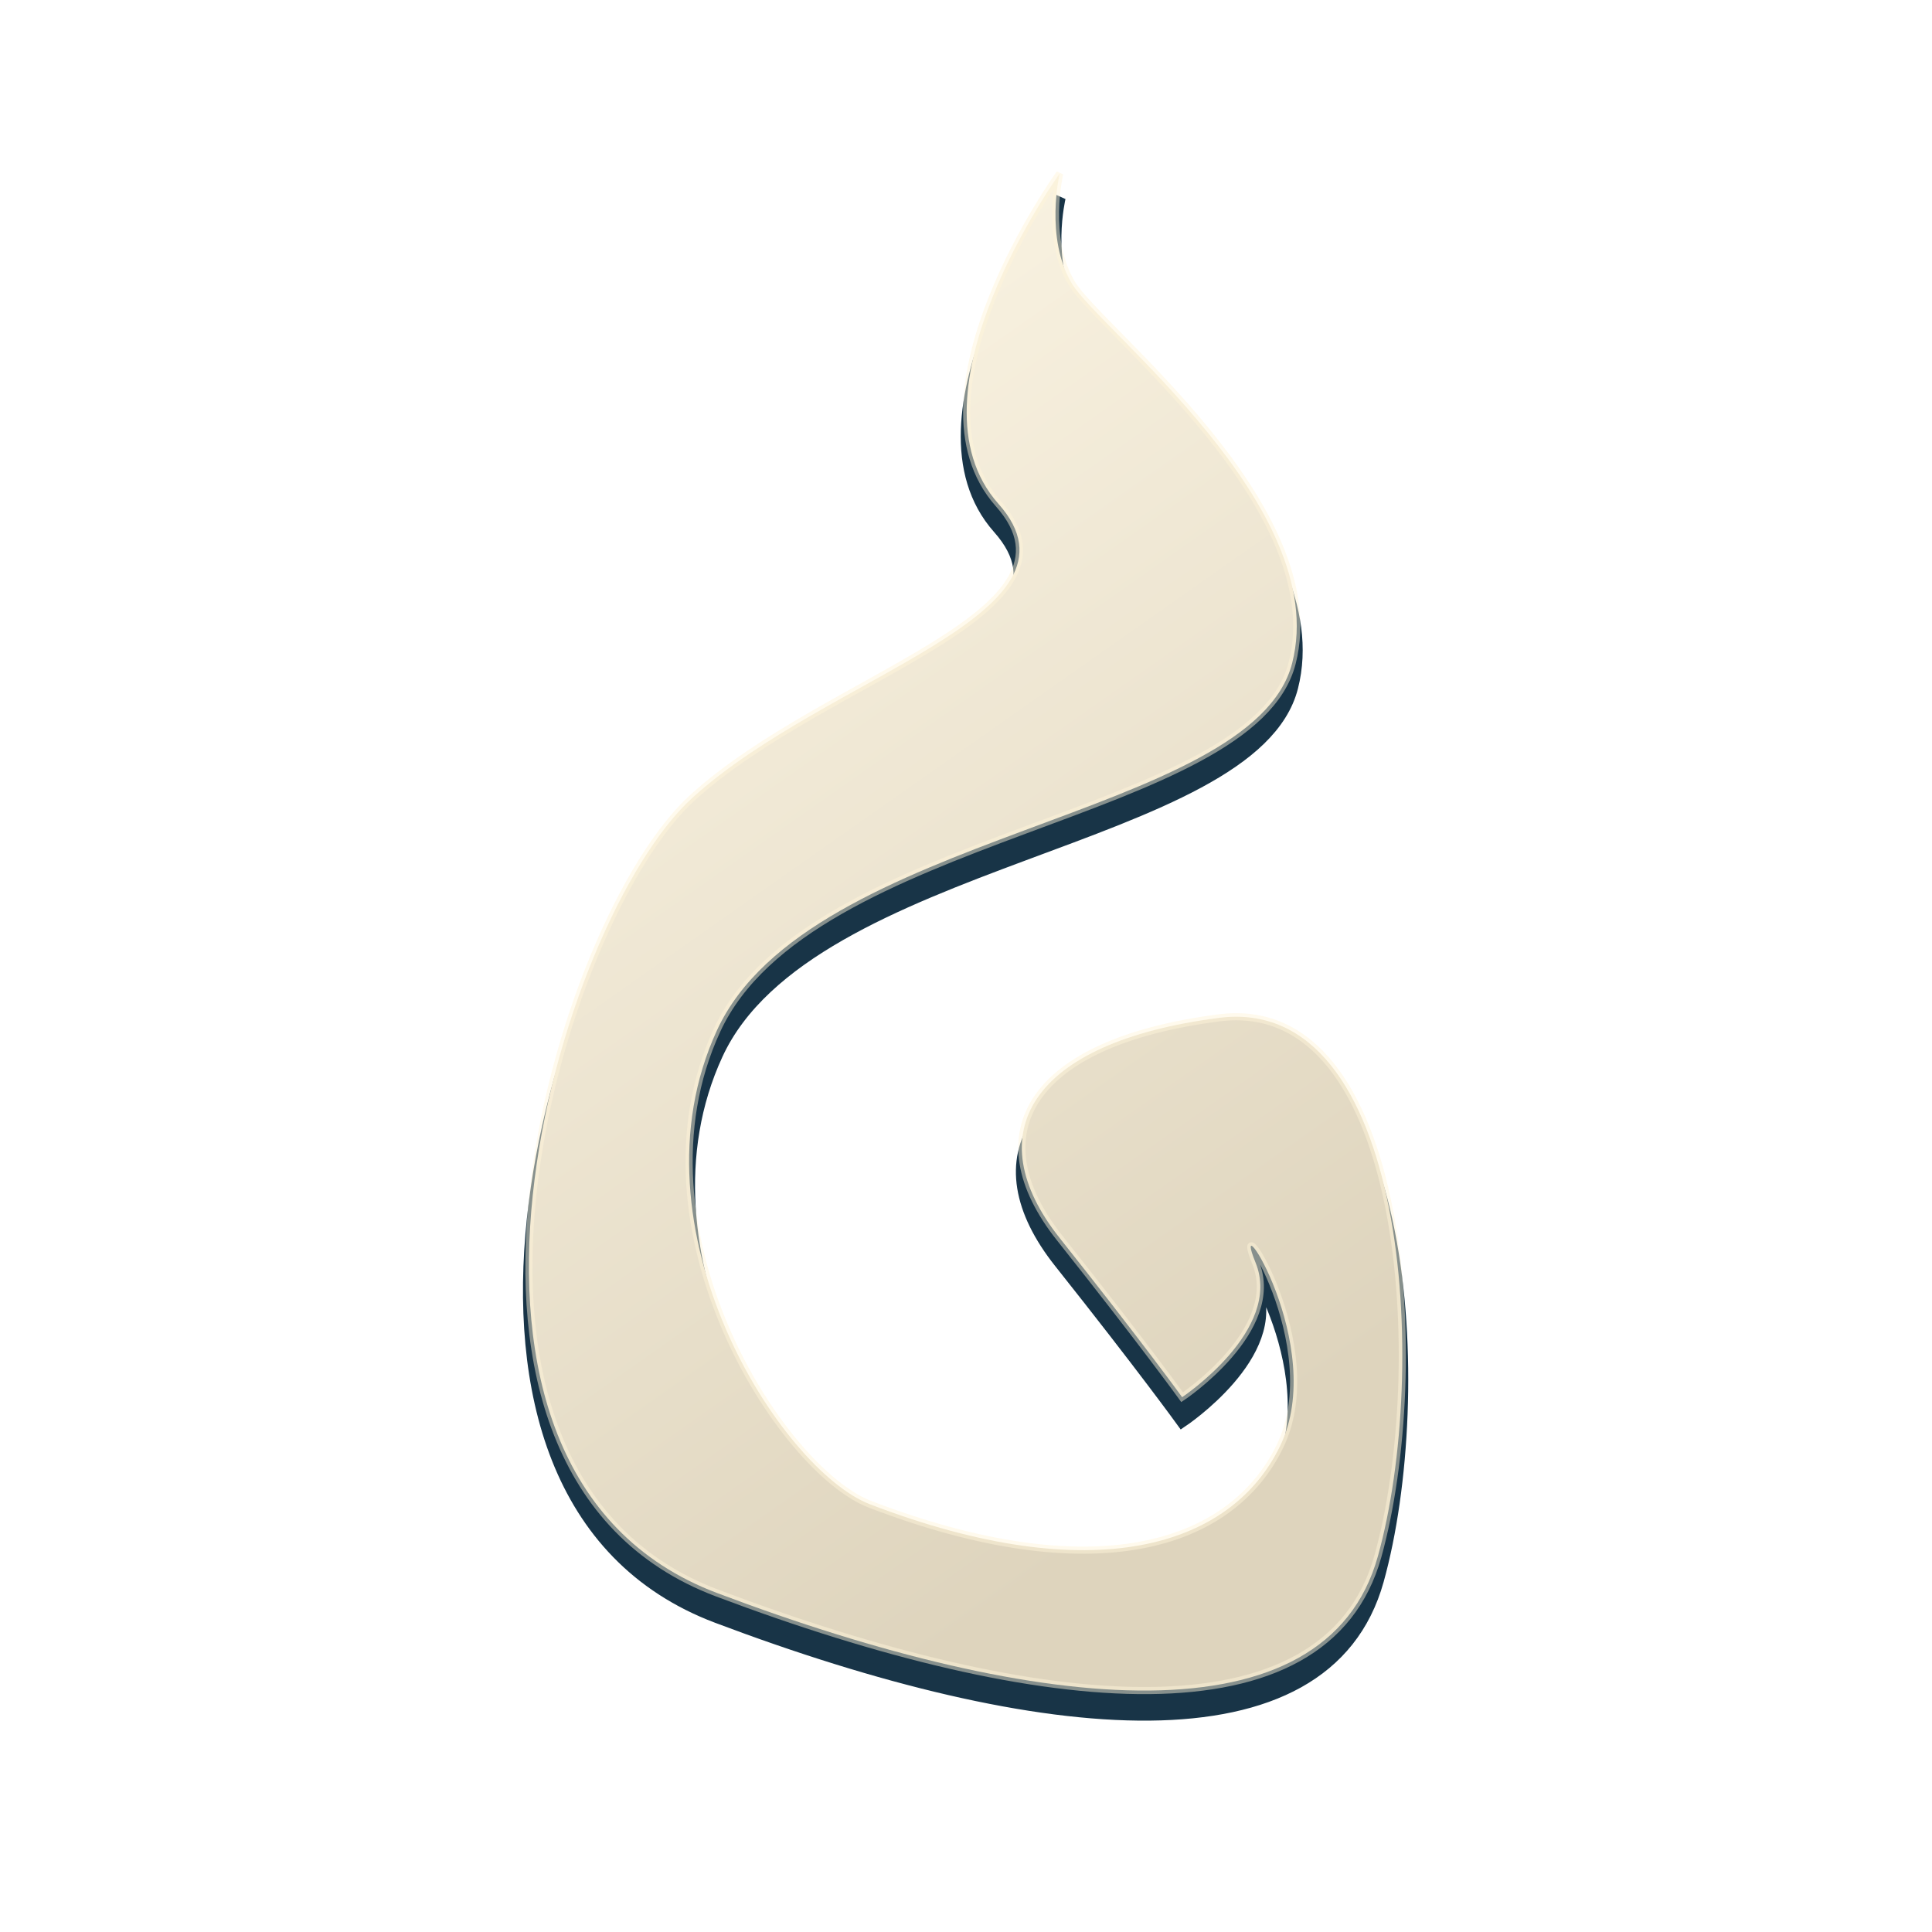
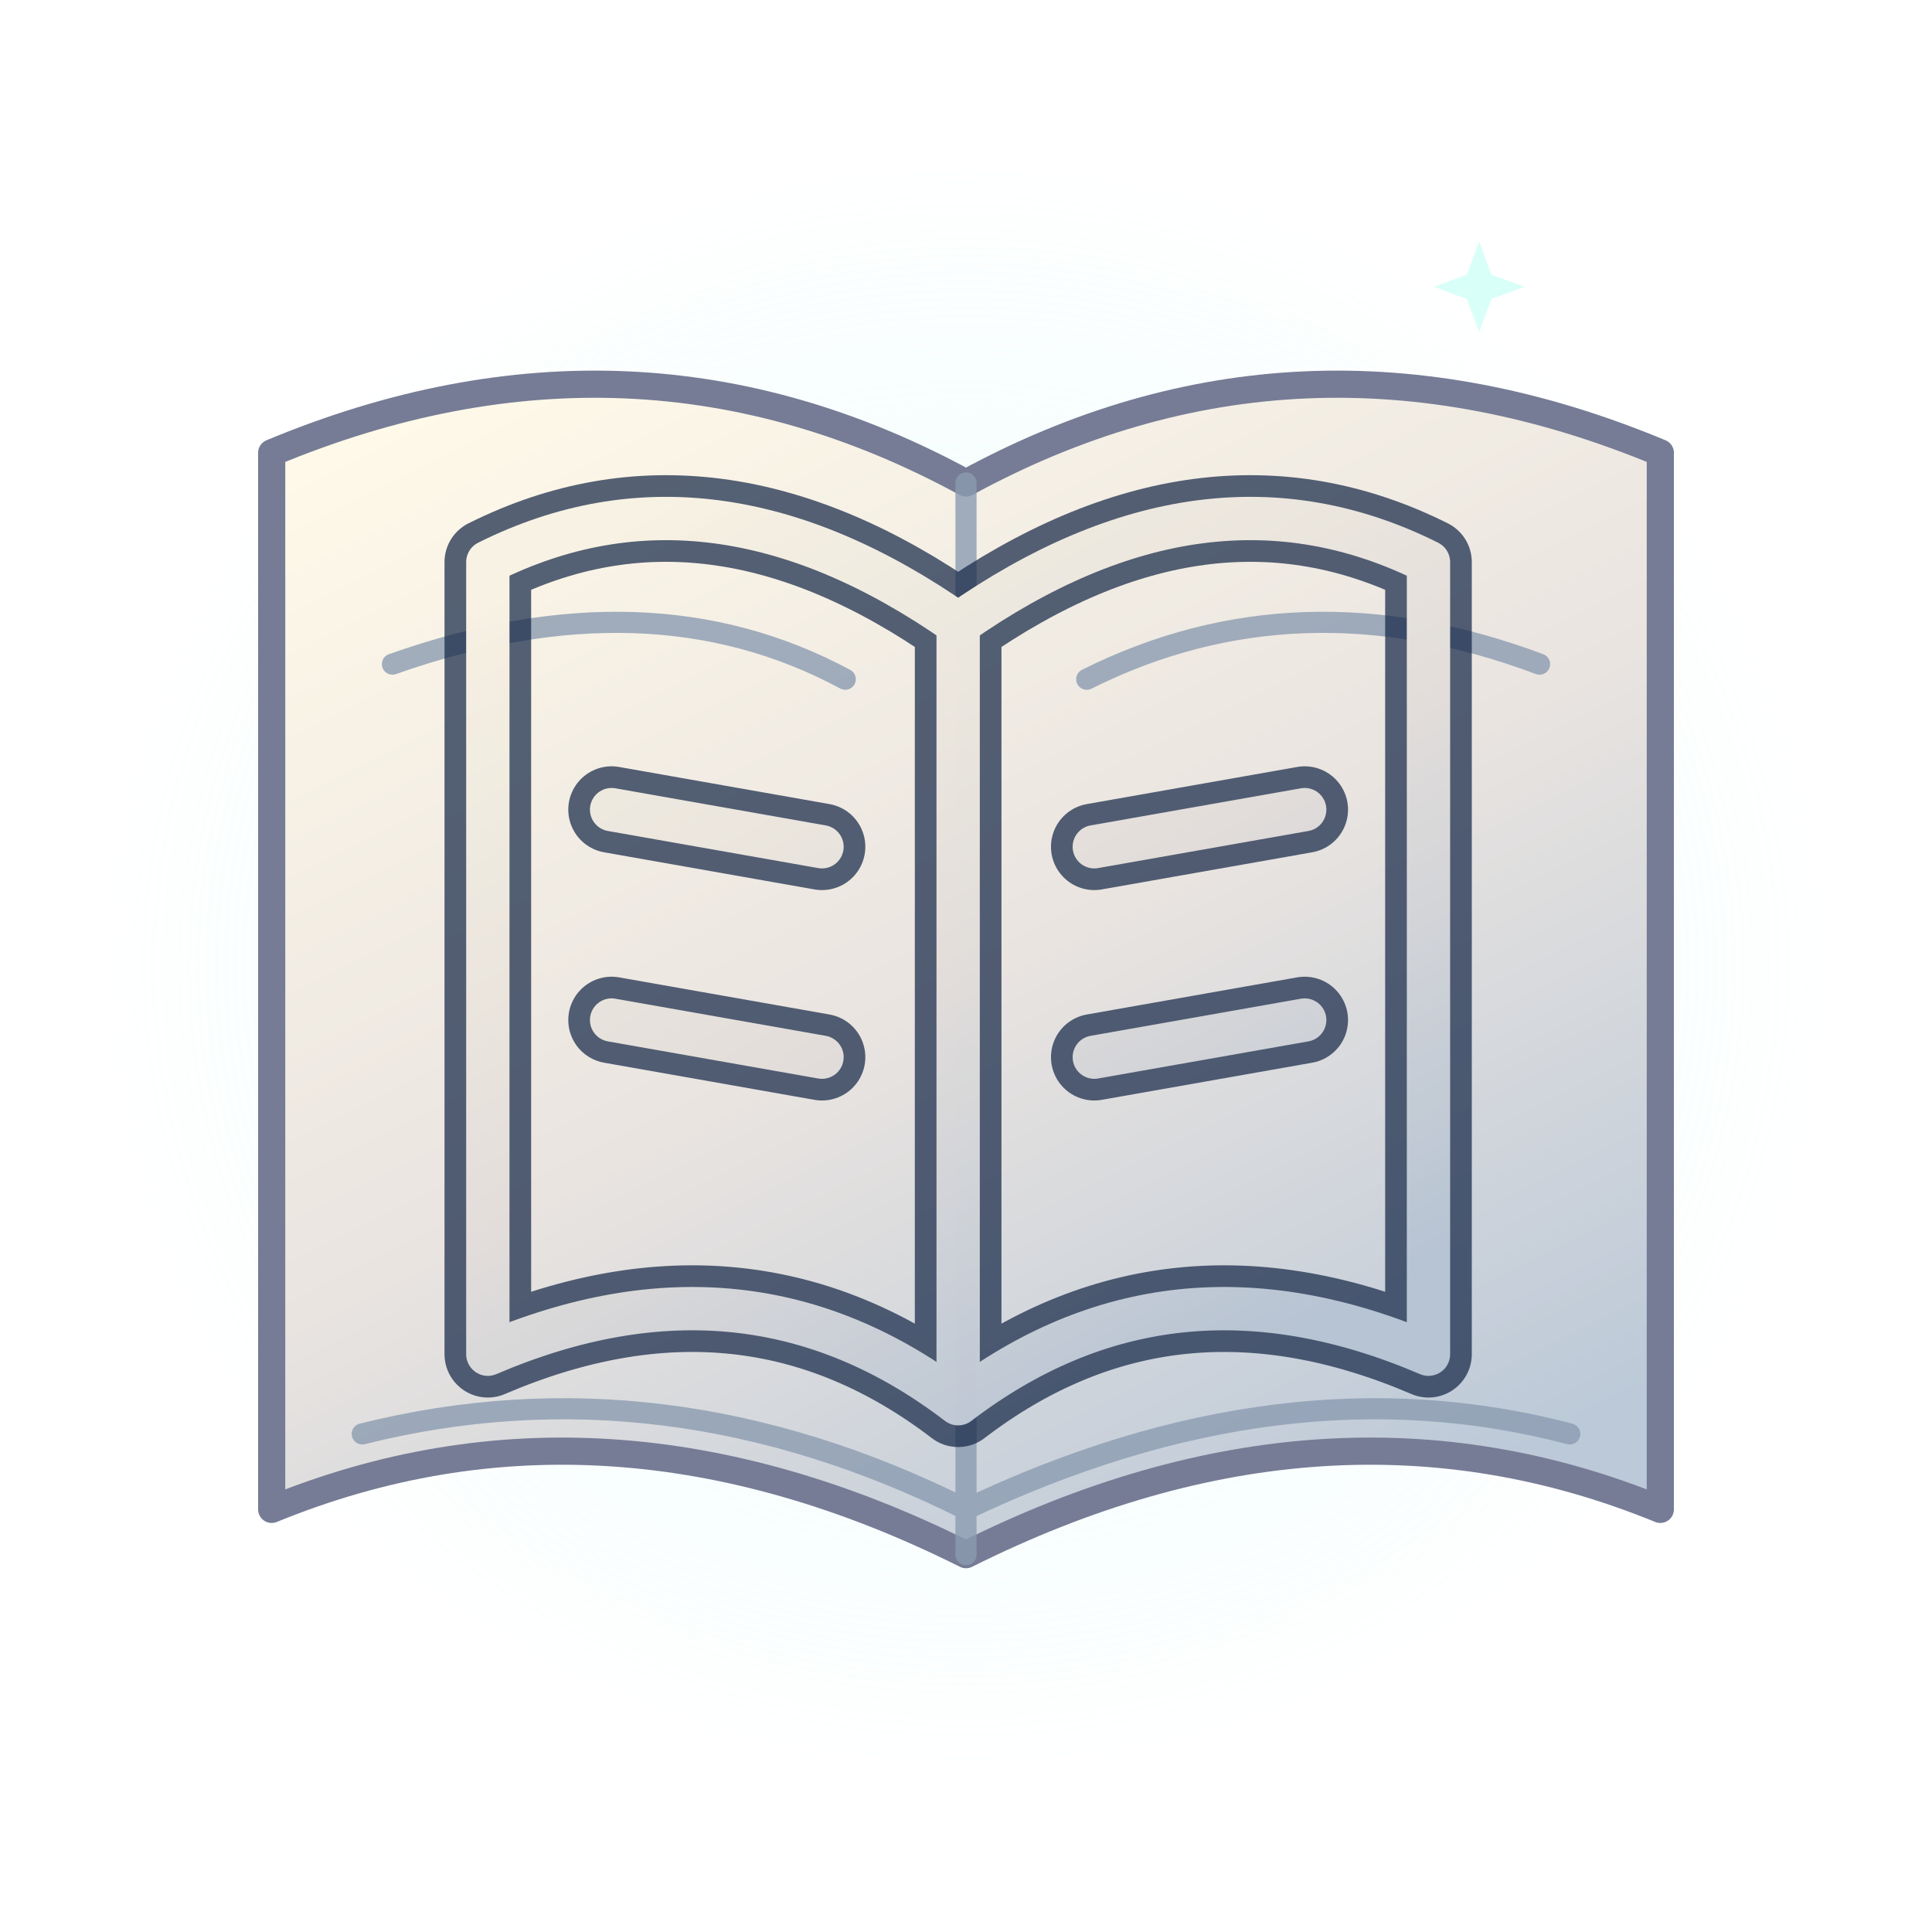
- <svg xmlns="http://www.w3.org/2000/svg" width="384" height="384" viewBox="0 0 120 120">
+ <svg xmlns="http://www.w3.org/2000/svg" width="384" height="384" viewBox="0 0 128 128">
  <defs>
-     <linearGradient id="bronze" x1="0" y1="0" x2=".25" y2="1">
-       <stop stop-color="#fff0c7" />
-       <stop offset=".3" stop-color="#d8b37c" />
-       <stop offset=".65" stop-color="#9b7449" />
-       <stop offset="1" stop-color="#e1c396" />
+     <linearGradient id="acier" x1=".08" y1="0" x2=".86" y2="1">
+       <stop stop-color="#fff9eb" />
+       <stop offset=".22" stop-color="#d8e5ed" />
+       <stop offset=".55" stop-color="#8ea8c3" />
+       <stop offset=".8" stop-color="#577395" />
+       <stop offset="1" stop-color="#b7c9d3" />
    </linearGradient>
-     <linearGradient id="email" x1=".2" y1="0" x2=".75" y2="1">
-       <stop stop-color="#73c9c8" />
-       <stop offset=".36" stop-color="#328b98" />
-       <stop offset="1" stop-color="#184a60" />
+     <linearGradient id="or" x1="0" y1="0" x2="1" y2="1">
+       <stop stop-color="#fff2cd" />
+       <stop offset=".43" stop-color="#d5b891" />
+       <stop offset="1" stop-color="#776884" />
    </linearGradient>
-     <linearGradient id="profond" x2=".4" y2="1">
-       <stop stop-color="#32667b" />
-       <stop offset="1" stop-color="#19394f" />
+     <linearGradient id="violet" x1=".12" y1="0" x2=".8" y2="1">
+       <stop stop-color="#f4eafc" />
+       <stop offset=".46" stop-color="#b5a1d4" />
+       <stop offset="1" stop-color="#645b9b" />
    </linearGradient>
-     <linearGradient id="ivoire" x2=".4" y2="1">
+     <linearGradient id="turquoise" x1=".13" y1="0" x2=".78" y2="1">
+       <stop stop-color="#e6fff9" />
+       <stop offset=".4" stop-color="#8bdce3" />
+       <stop offset="1" stop-color="#3e80ab" />
+     </linearGradient>
+     <linearGradient id="vert" x1=".15" y1="0" x2=".8" y2="1">
+       <stop stop-color="#efffee" />
+       <stop offset=".42" stop-color="#a4ddba" />
+       <stop offset="1" stop-color="#4b947e" />
+     </linearGradient>
+     <linearGradient id="ambre" x1=".12" y1="0" x2=".88" y2="1">
+       <stop stop-color="#fff6dc" />
+       <stop offset=".45" stop-color="#f3c487" />
+       <stop offset="1" stop-color="#ae6680" />
+     </linearGradient>
+     <linearGradient id="cuir" x1=".12" y1="0" x2=".88" y2="1">
+       <stop stop-color="#bd9c84" />
+       <stop offset=".55" stop-color="#856c78" />
+       <stop offset="1" stop-color="#443f68" />
+     </linearGradient>
+     <linearGradient id="nuit" x1="0" y1="0" x2=".35" y2="1">
+       <stop stop-color="#52628d" />
+       <stop offset=".42" stop-color="#31436f" />
+       <stop offset="1" stop-color="#182950" />
+     </linearGradient>
+     <linearGradient id="email" x1="0" y1="0" x2=".2" y2="1">
+       <stop stop-color="#8c77b4" />
+       <stop offset=".47" stop-color="#655b9b" />
+       <stop offset="1" stop-color="#3e4277" />
+     </linearGradient>
+     <linearGradient id="papier" x1=".15" y1="0" x2=".75" y2="1">
      <stop stop-color="#fff9e9" />
-       <stop offset="1" stop-color="#ded4bd" />
+       <stop offset=".53" stop-color="#e9e4e0" />
+       <stop offset="1" stop-color="#bcc9d8" />
    </linearGradient>
-     <linearGradient id="violet" x2=".5" y2="1">
-       <stop stop-color="#e4d5ff" />
-       <stop offset=".4" stop-color="#ad8cdd" />
-       <stop offset="1" stop-color="#65549b" />
-     </linearGradient>
-     <linearGradient id="argent" x2=".5" y2="1">
-       <stop stop-color="#f3f3ec" />
-       <stop offset=".4" stop-color="#b5c3ce" />
-       <stop offset="1" stop-color="#667991" />
-     </linearGradient>
-     <radialGradient id="ambre" cx=".3" cy=".2" r=".9">
-       <stop stop-color="#fff3ad" />
-       <stop offset=".35" stop-color="#efbc54" />
-       <stop offset=".7" stop-color="#b77728" />
-       <stop offset="1" stop-color="#795021" />
-     </radialGradient>
-     <radialGradient id="verre" cx=".3" cy=".25" r=".85">
-       <stop stop-color="#b9f6ef" />
-       <stop offset=".4" stop-color="#5bd5d9" />
-       <stop offset="1" stop-color="#226e8b" />
+     <radialGradient id="lueur">
+       <stop stop-color="#c5f7f5" stop-opacity=".38" />
+       <stop offset="1" stop-color="#c5f7f5" stop-opacity="0" />
    </radialGradient>
  </defs>
-   <g transform="translate(13.1843 12.1314) scale(0.368627)">
-     <path d="M110.829,224.627c-14.95-5.734-41.237-46.391-25.773-79.9s90.206-35.567,96.907-61.856S149.489,26.689,144.85,18.957,142.788,0.4,142.788.4s-26.8,37.114-10.309,55.67-28.866,28.866-51.547,49.485-50.516,113.4,4.124,134.021S187.634,264.834,196.4,233.39s5.154-94.845-26.8-90.722-40.722,19.588-26.8,37.114,20.619,26.8,20.619,26.8,17.01-11.34,12.371-22.68,12.371,13.917,4.124,30.928S148.458,239.06,110.829,224.627Z" fill="#183447" fill-rule="evenodd" stroke="#183447" stroke-width="2" />
+   <ellipse cx="64" cy="64" rx="57" ry="55" fill="url(#lueur)" />
+   <path d="M18 30Q42 20 64 32q22-12 46-2v70q-22-9-46 3-24-12-46-3Z" fill="url(#papier)" stroke="#767c95" stroke-width="1.8" stroke-linejoin="round" />
+   <path d="M64 32v71M26 44q17-6 30 1M72 45q14-7 30-1M24 95q20-5 40 5 21-10 40-5" fill="none" stroke="#8b9bb0" stroke-width="1.4" stroke-opacity="0.8" stroke-linecap="round" stroke-linejoin="round" />
+   <g transform="translate(11 11) scale(.82)" fill="none" stroke="#152747" stroke-width="7" stroke-linecap="round" stroke-linejoin="round" opacity=".72">
+     <path d="M26 32q18-9 38 5 20-14 38-5v64q-21-9-38 4-17-13-38-4ZM64 37v63M36 52l17 3M36 69l17 3M75 55l17-3M75 72l17-3" />
  </g>
-   <g transform="translate(13.1843 10.6314) scale(0.368627)">
-     <path d="M110.829,224.627c-14.95-5.734-41.237-46.391-25.773-79.9s90.206-35.567,96.907-61.856S149.489,26.689,144.85,18.957,142.788,0.4,142.788.4s-26.8,37.114-10.309,55.67-28.866,28.866-51.547,49.485-50.516,113.4,4.124,134.021S187.634,264.834,196.4,233.39s5.154-94.845-26.8-90.722-40.722,19.588-26.8,37.114,20.619,26.8,20.619,26.8,17.01-11.34,12.371-22.68,12.371,13.917,4.124,30.928S148.458,239.06,110.829,224.627Z" fill="url(#ivoire)" fill-rule="evenodd" />
-     <g opacity=".48">
-       <path d="M110.829,224.627c-14.95-5.734-41.237-46.391-25.773-79.9s90.206-35.567,96.907-61.856S149.489,26.689,144.85,18.957,142.788,0.4,142.788.4s-26.8,37.114-10.309,55.67-28.866,28.866-51.547,49.485-50.516,113.4,4.124,134.021S187.634,264.834,196.4,233.39s5.154-94.845-26.8-90.722-40.722,19.588-26.8,37.114,20.619,26.8,20.619,26.8,17.01-11.34,12.371-22.68,12.371,13.917,4.124,30.928S148.458,239.06,110.829,224.627Z" fill="none" fill-rule="evenodd" stroke="#fff4d9" stroke-width="1.2" />
-     </g>
+   <g transform="translate(11 11) scale(.82)" fill="none" stroke="url(#papier)" stroke-width="3.5" stroke-linecap="round" stroke-linejoin="round" opacity=".95">
+     <path d="M26 32q18-9 38 5 20-14 38-5v64q-21-9-38 4-17-13-38-4ZM64 37v63M36 52l17 3M36 69l17 3M75 55l17-3M75 72l17-3" />
  </g>
+   <path d="M98 16l0.81 2.19L101 19l-2.19 0.81L98 22l-0.81 -2.19L95 19l2.19 -0.81Z" fill="#d8fff8" stroke="none" stroke-width="0" stroke-linejoin="round" />
</svg>
